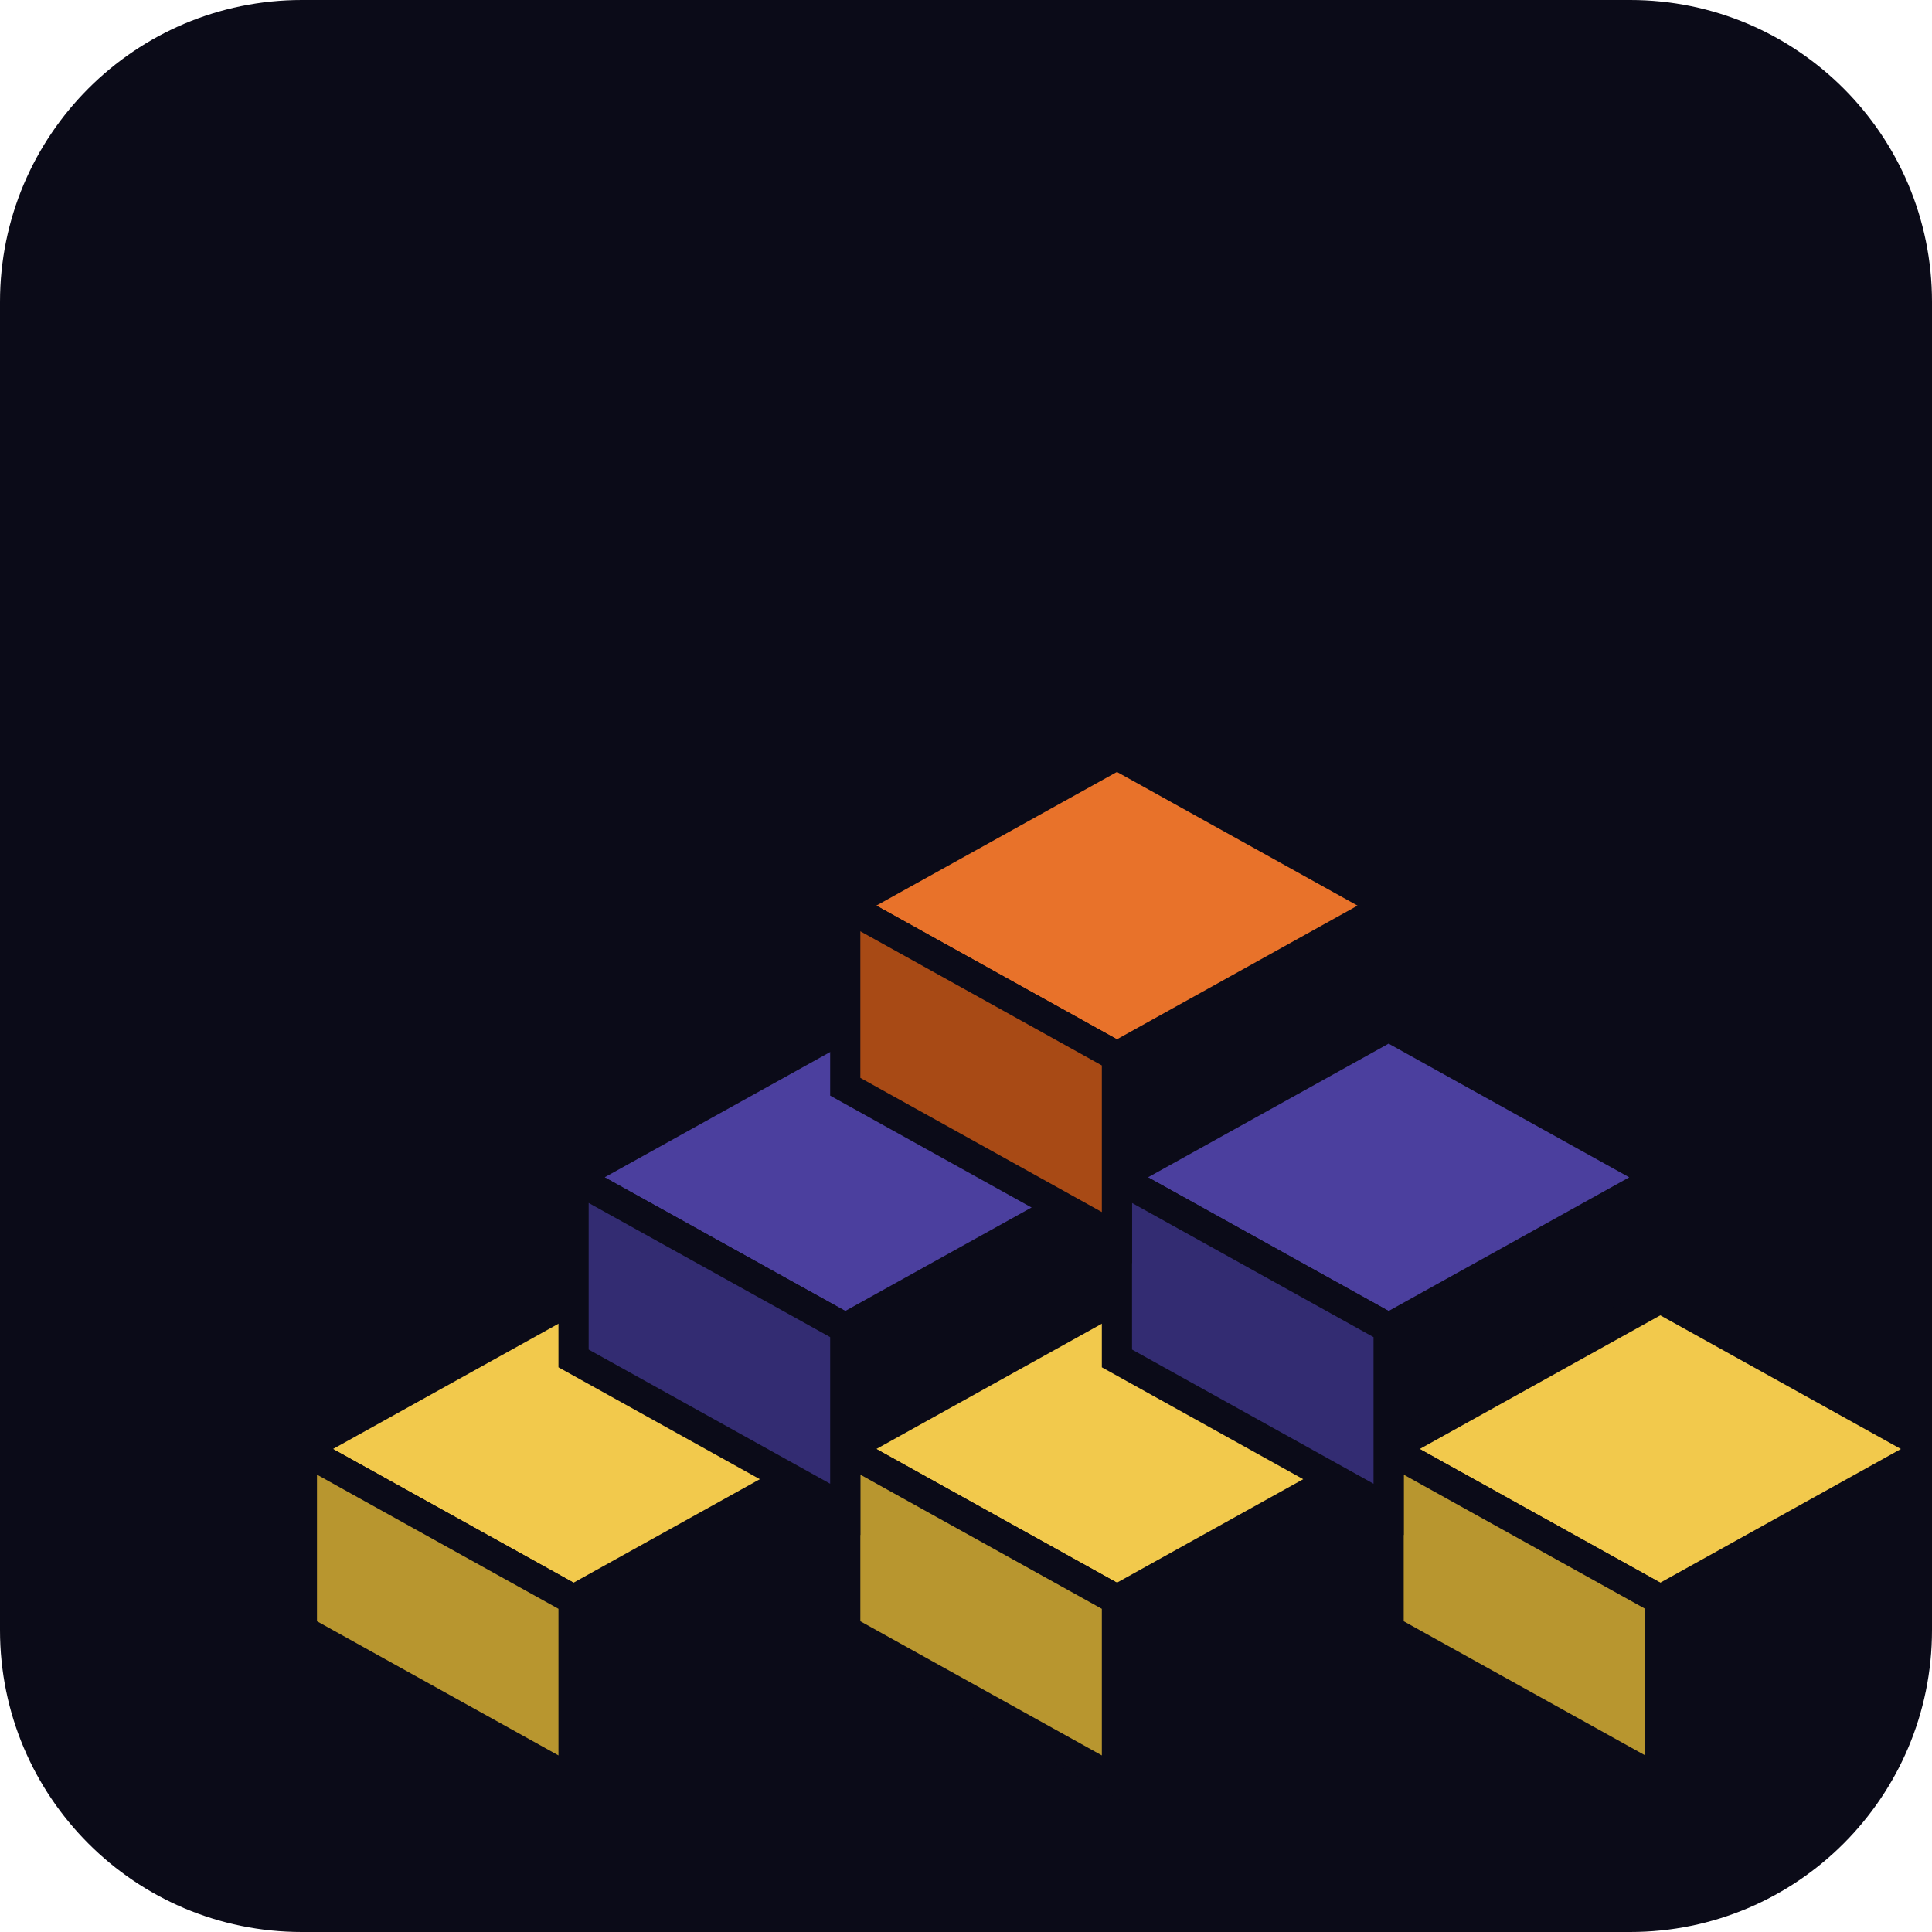
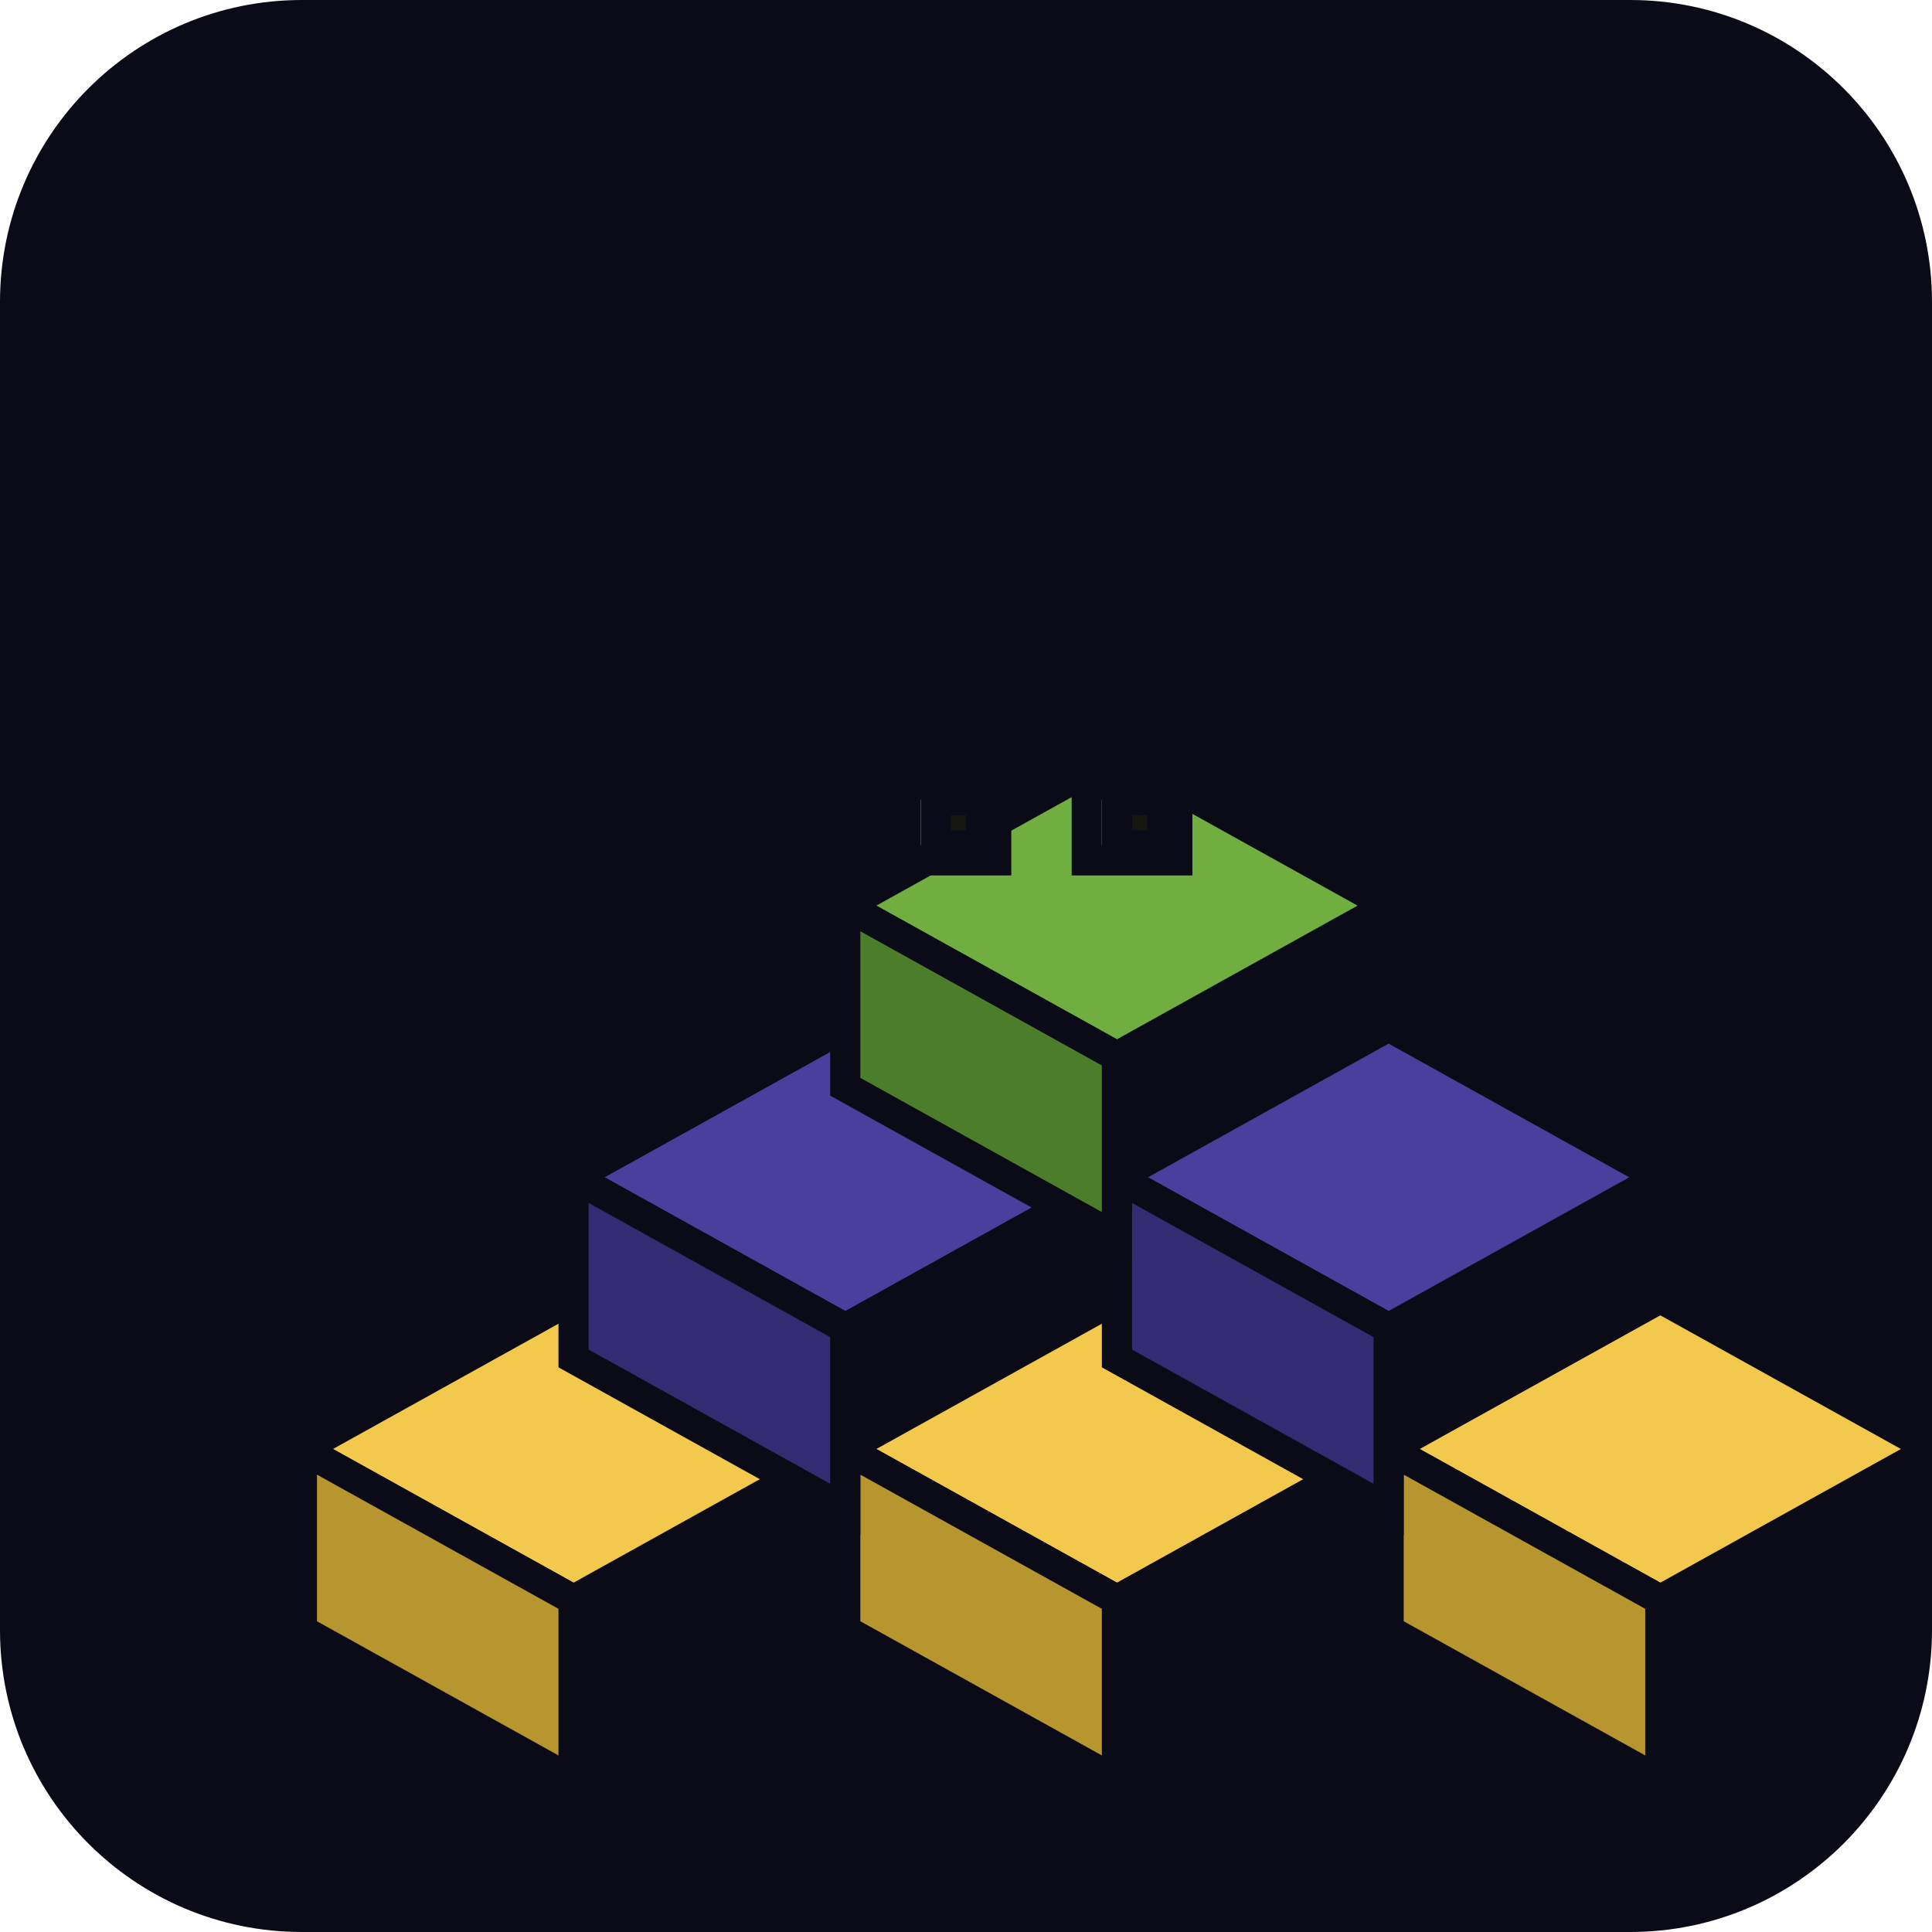
<svg xmlns="http://www.w3.org/2000/svg" width="128" height="128" viewBox="0 0 128 128">
  <rect width="128" height="128" rx="20" fill="#0b0b18" />
  <g stroke="#0b0b18" stroke-width="2">
    <g fill="#f2c94c">
      <path d="M20 96l18-10 18 10-18 10z" />
      <path d="M56 96l18-10 18 10-18 10z" />
      <path d="M92 96l18-10 18 10-18 10z" />
    </g>
    <g fill="#b8962f">
      <path d="M20 96v12l18 10v-12z" />
      <path d="M56 96v12l18 10v-12z" />
      <path d="M92 96v12l18 10v-12z" />
    </g>
    <g fill="#4b3f9e">
      <path d="M38 78l18-10 18 10-18 10z" />
      <path d="M74 78l18-10 18 10-18 10z" />
    </g>
    <g fill="#332c72">
      <path d="M38 78v12l18 10v-12z" />
      <path d="M74 78v12l18 10v-12z" />
    </g>
-     <g fill="#e8722a">
+     <g fill="#6fae3f">
      <path d="M56 60l18-10 18 10-18 10z" />
    </g>
-     <g fill="#a84a15">
+     <g fill="#4c7d2a">
      <path d="M56 60v12l18 10v-12z" />
+     </g>
+     <g fill="#f2f4dc">
+       <rect x="60" y="52" width="6" height="5" />
+       <rect x="72" y="52" width="6" height="5" />
+     </g>
+     <g fill="#14160f">
+       <rect x="62" y="53" width="3" height="3" />
+       <rect x="74" y="53" width="3" height="3" />
    </g>
  </g>
</svg>
